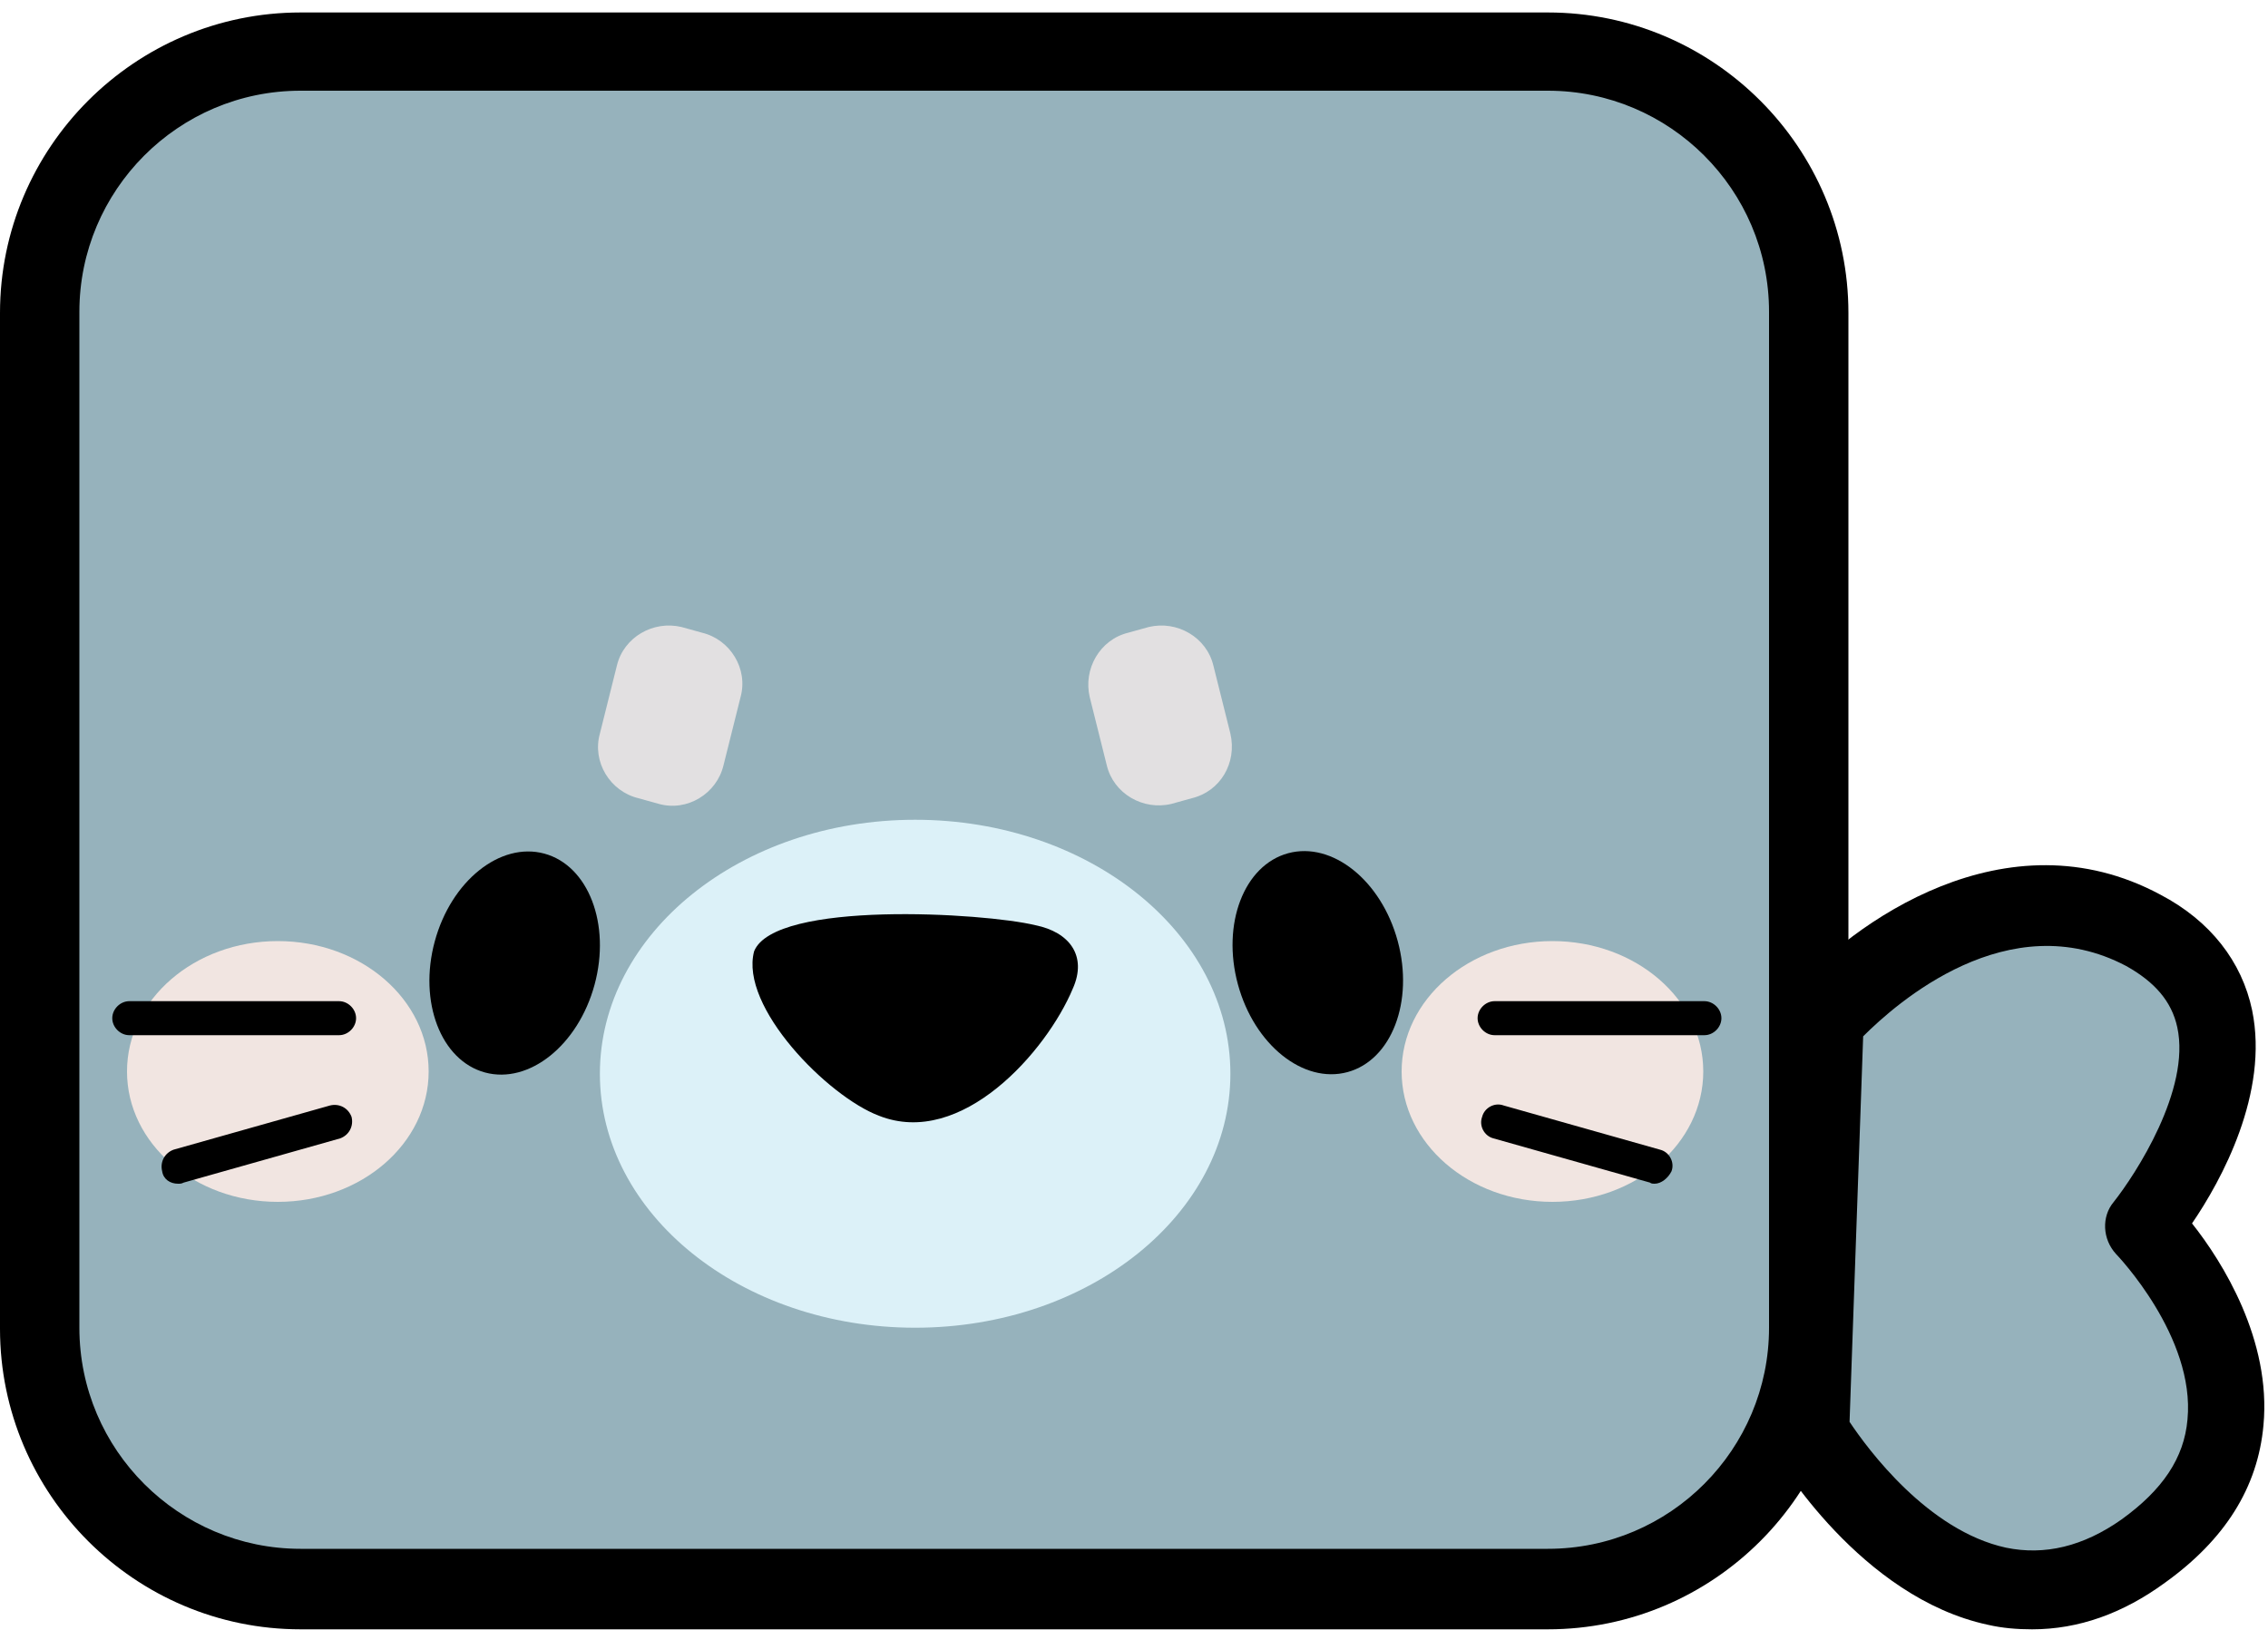
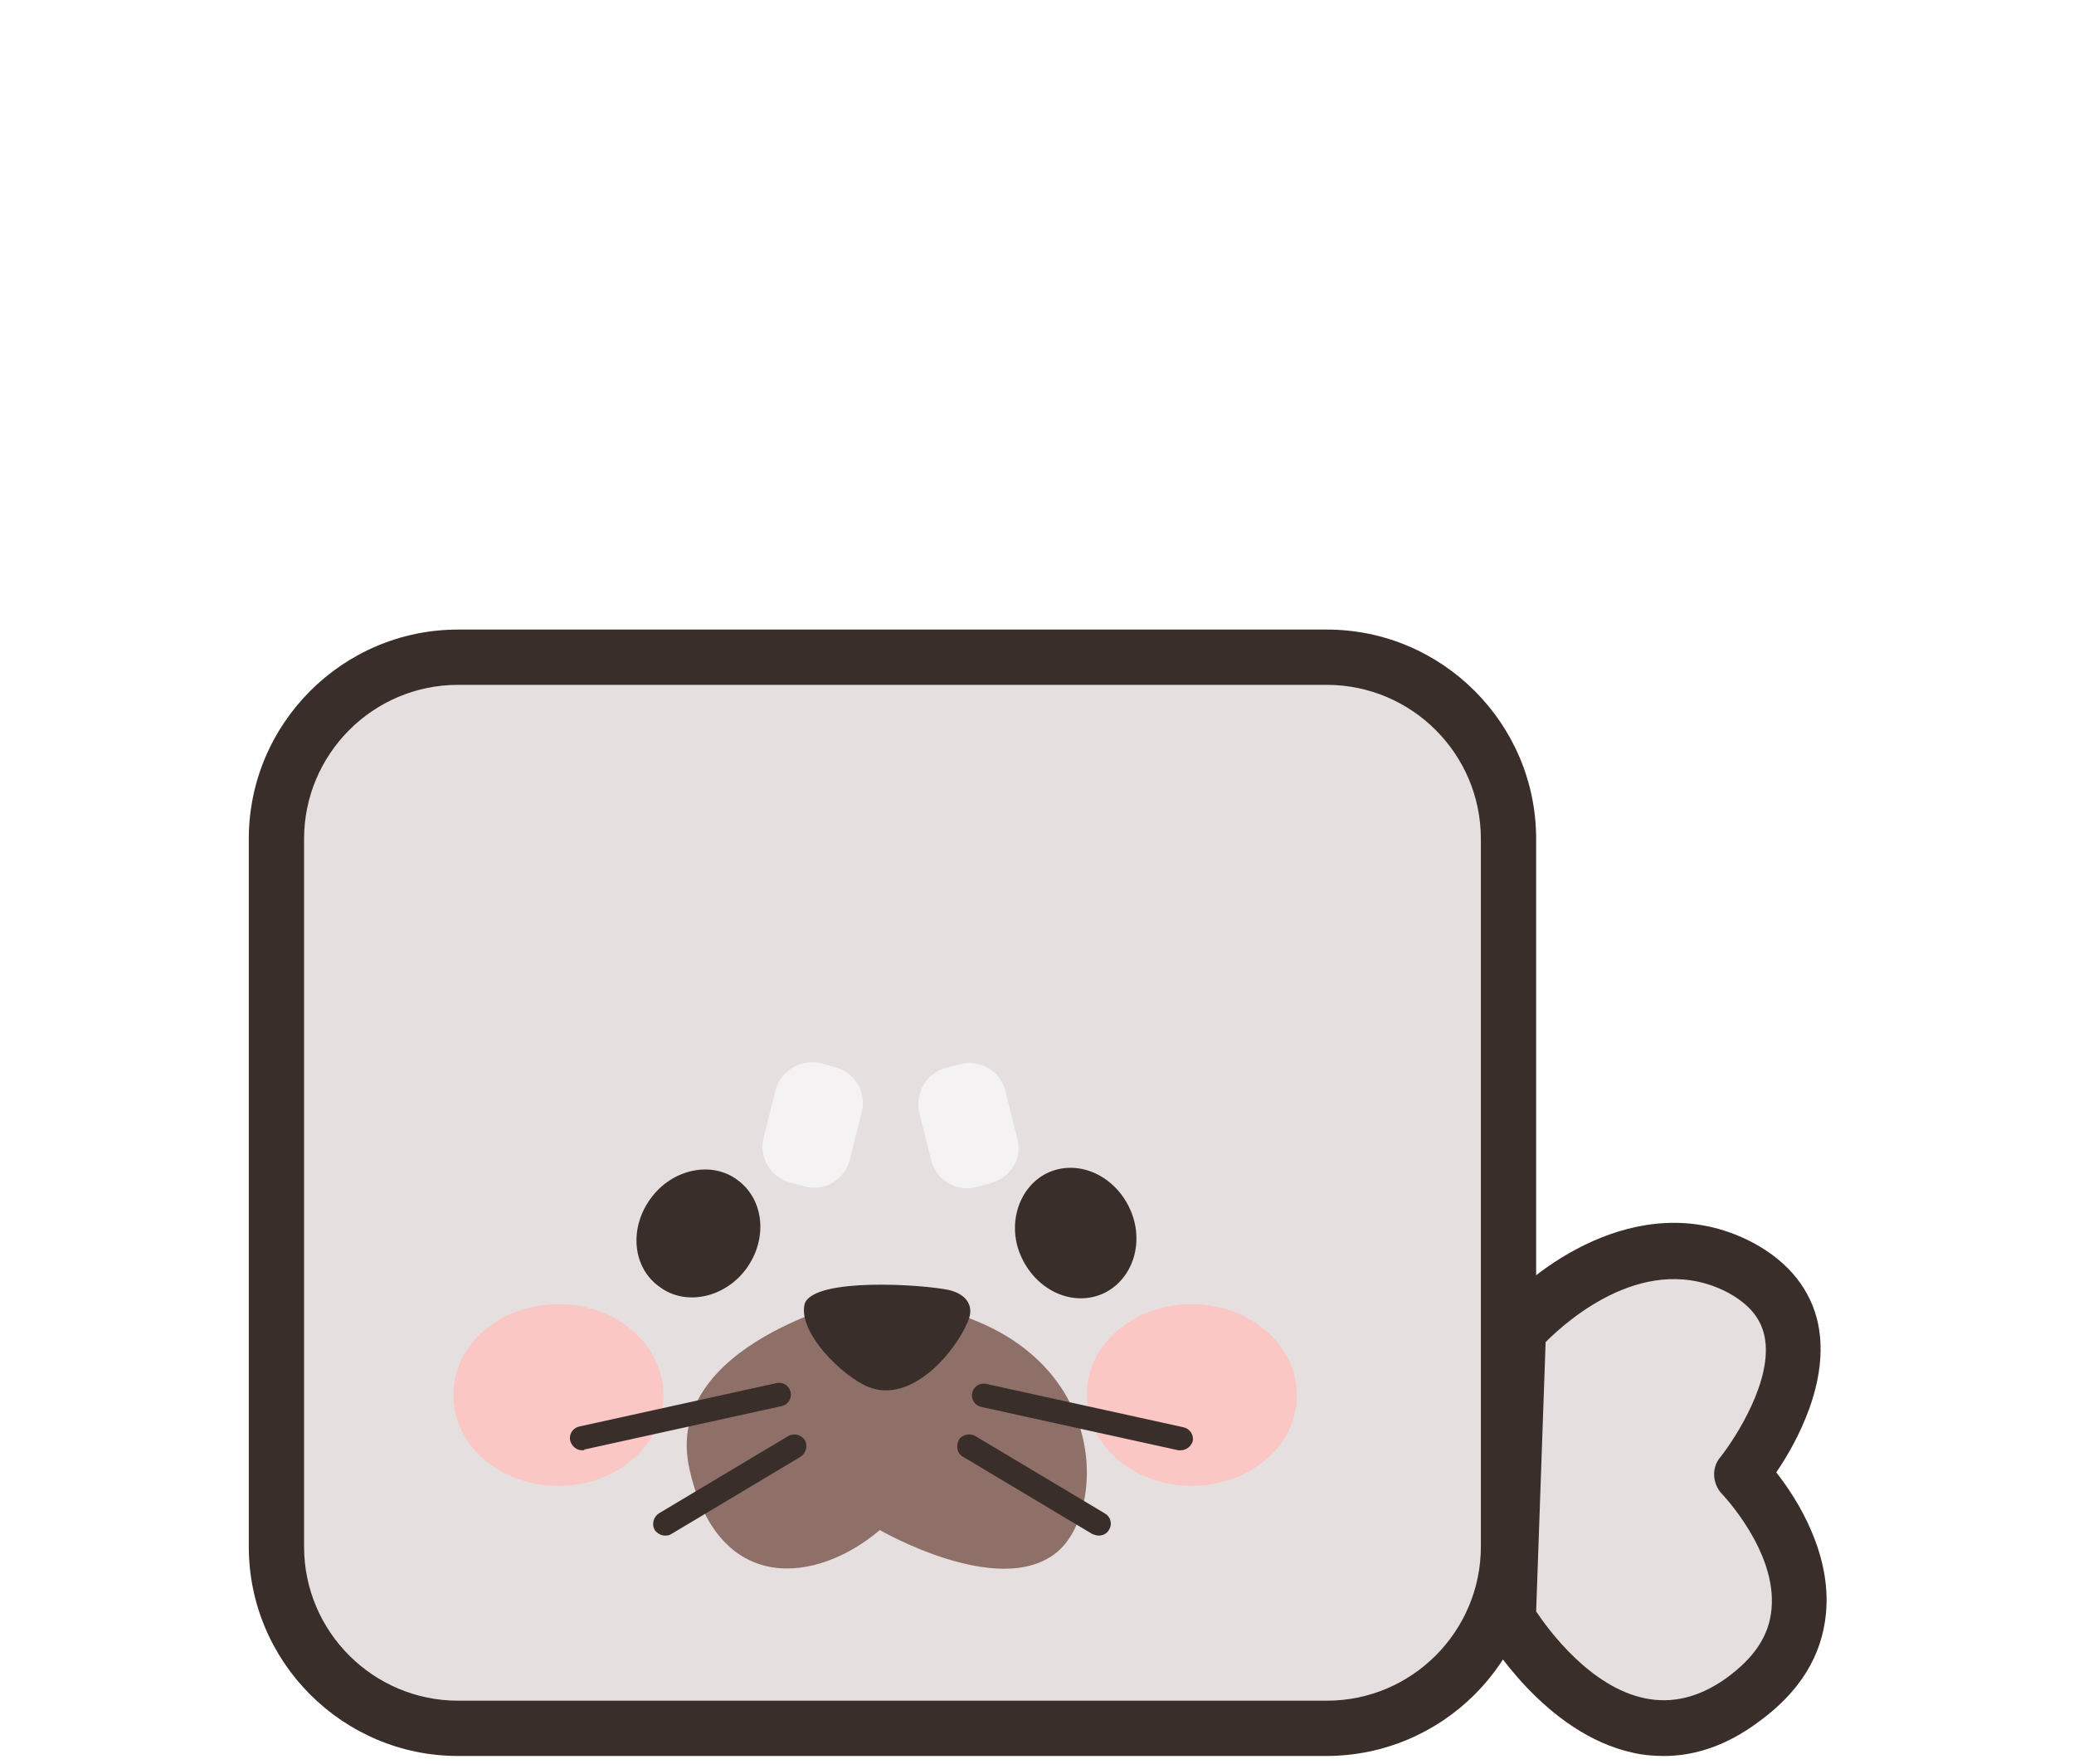
- <svg xmlns="http://www.w3.org/2000/svg" version="1.1" id="seal" x="0px" y="0px" viewBox="0 0 200 143.7" style="enable-background:new 0 0 200 143.7;" xml:space="preserve">
+ <svg xmlns="http://www.w3.org/2000/svg" version="1.1" id="sealIcon" x="0px" y="0px" viewBox="0 0 262.6 223.3" style="enable-background:new 0 0 262.6 223.3;" xml:space="preserve">
  <style type="text/css">
- 	.st0{fill:#96B2BC;}
- 	.st1{fill:#F1E5E1;}
- 	.st2{fill:#E2E0E1;}
- 	.st3{fill:#DCF1F8;}
+ 	.st0{fill:#E5E0DF;}
+ 	.st1{fill:#3A2E2A;}
+ 	.st2{fill:#FAC7C5;}
+ 	.st3{fill:#F4F2F3;}
+ 	.st4{fill:#8E7068;}
</style>
-   <g id="main">
-     <path id="main-color" class="st0" d="M136.5,140.2h-110c-12.7,0-23-10.3-23-23V27.6c0-12.7,10.3-23,23-23h110c12.7,0,23,10.3,23,23   v89.6C159.5,129.8,149.2,140.2,136.5,140.2z" />
-     <path id="main-stroke" d="M136.5,143.7h-110C11.9,143.7,0,131.8,0,117.2V27.6C0,13,11.9,1.1,26.5,1.1h110   C151.1,1.1,163,13,163,27.6v89.6C163,131.8,151.1,143.7,136.5,143.7z M26.5,8C15.7,8,7,16.8,7,27.5v89.6c0,10.8,8.8,19.5,19.5,19.5   h110c10.8,0,19.5-8.8,19.5-19.5V27.5C156,16.7,147.2,8,136.5,8H26.5L26.5,8z" />
+   <g id="sealIconMain">
+     <path class="st0" d="M167.9,218.8H58c-12.7,0-23-10.3-23-23v-89.6c0-12.7,10.3-23,23-23h110c12.7,0,23,10.3,23,23v89.6   C191,208.5,180.7,218.8,167.9,218.8z" />
+     <path class="st1" d="M167.9,222.3H58c-14.6,0-26.5-11.9-26.5-26.5v-89.6c0-14.6,11.9-26.5,26.5-26.5h110   c14.6,0,26.5,11.9,26.5,26.5v89.6C194.5,210.4,182.6,222.3,167.9,222.3z M58,86.7c-10.8,0-19.5,8.8-19.5,19.5v89.6   c0,10.8,8.8,19.5,19.5,19.5h110c10.8,0,19.5-8.8,19.5-19.5v-89.6c0-10.8-8.8-19.5-19.5-19.5H58L58,86.7z" />
  </g>
-   <g id="tail">
-     <path id="tail-color" class="st0" d="M160.8,89.8c0,0,13.5-15.6,28.3-7.8s0,26.1,0,26.1s16.5,17,0,28.7s-29.6-10.5-29.6-10.5   L160.8,89.8L160.8,89.8z" />
-     <path id="tail-stroke" d="M179.2,143.7c-1.3,0-2.6-0.1-3.9-0.4c-11.2-2.4-18.5-14.6-18.8-15.2c-0.3-0.6-0.5-1.2-0.5-1.9l1.2-36.5   c0-0.8,0.3-1.6,0.8-2.2c5.3-6.1,18.9-15.9,32.5-8.6c4.4,2.3,7.2,5.9,8.1,10.2c1.5,7.3-2.7,15-5.3,18.8c2.7,3.4,7,10.3,6.3,17.8   c-0.5,5.5-3.4,10.1-8.7,13.9C187.2,142.3,183.3,143.7,179.2,143.7z M163.1,125.4c1.6,2.4,6.9,9.6,13.8,11.1   c3.4,0.7,6.8-0.1,10.2-2.5c3.6-2.6,5.5-5.4,5.8-8.8c0.7-7.3-6.2-14.5-6.3-14.6c-1.2-1.3-1.3-3.3-0.2-4.6c1.9-2.4,6.8-9.9,5.6-15.4   c-0.5-2.3-2-4-4.5-5.4c-10.4-5.5-20.3,3.3-23.2,6.2L163.1,125.4z" />
+   <g id="sealIconTail">
+     <path class="st0" d="M192.2,168.4c0,0,13.5-15.6,28.3-7.8c14.8,7.8,0,26.1,0,26.1s16.5,17,0,28.7C203.9,227.1,191,205,191,205   L192.2,168.4L192.2,168.4z" />
+     <path class="st1" d="M210.7,222.3c-1.3,0-2.6-0.1-3.9-0.4c-11.2-2.4-18.5-14.6-18.8-15.2c-0.3-0.6-0.5-1.2-0.5-1.9l1.2-36.6   c0-0.8,0.3-1.6,0.9-2.2c5.3-6.1,18.9-15.9,32.5-8.6c4.4,2.4,7.2,5.9,8.1,10.2c1.5,7.3-2.7,15-5.3,18.8c2.7,3.4,7,10.3,6.3,17.8   c-0.5,5.5-3.4,10.1-8.7,13.9C218.7,220.9,214.7,222.3,210.7,222.3L210.7,222.3z M194.5,204c1.6,2.4,6.9,9.6,13.8,11   c3.4,0.7,6.8-0.1,10.2-2.5c3.6-2.6,5.5-5.4,5.8-8.8c0.7-7.3-6.2-14.5-6.3-14.6c-1.2-1.3-1.3-3.3-0.2-4.6c1.9-2.4,6.8-9.9,5.6-15.4   c-0.5-2.3-2-4-4.5-5.4c-10.3-5.5-20.3,3.3-23.2,6.2L194.5,204L194.5,204z" />
  </g>
-   <g id="face">
-     <ellipse id="r-cheek" class="st1" cx="24.5" cy="94.5" rx="13.3" ry="11.5" />
-     <path id="r-brow" class="st2" d="M60.1,55.3l1.8,0.5c2.5,0.6,4.1,3.2,3.4,5.7l-1.5,6c-0.6,2.5-3.2,4.1-5.7,3.4l-1.8-0.5   c-2.5-0.6-4.1-3.2-3.4-5.7l1.5-6C55,56.2,57.6,54.7,60.1,55.3z" />
-     <ellipse id="l-cheek" class="st1" cx="136.9" cy="94.5" rx="13.3" ry="11.5" />
-     <path id="l-brow" class="st2" d="M105.1,70.4l-1.8,0.5c-2.5,0.6-5.1-0.9-5.7-3.4l-1.5-6c-0.6-2.5,0.9-5.1,3.4-5.7l1.8-0.5   c2.5-0.6,5.1,0.9,5.7,3.4l1.5,6C109.1,67.3,107.6,69.8,105.1,70.4z" />
-   </g>
-   <g id="nose">
-     <ellipse id="nose-bg" class="st3" cx="80.7" cy="94.7" rx="27.8" ry="22.4" />
-     <path id="nose-main" d="M66.5,83.9c1.8-4.5,20.3-3.4,24.8-2.3c3,0.6,4.6,2.7,3.3,5.6c-2.3,5.5-9.8,14.1-17.1,11.2   C73,96.7,65.2,88.8,66.5,83.9L66.5,83.9L66.5,83.9z" />
-   </g>
-   <g id="eyes">
-     <ellipse id="r-eye" transform="matrix(0.2617 -0.9652 0.9652 0.2617 -48.4421 106.5388)" cx="45.4" cy="84.9" rx="10" ry="7.3" />
-     <ellipse id="l-eye" transform="matrix(0.9652 -0.2617 0.2617 0.9652 -18.1664 33.368)" cx="116.2" cy="84.9" rx="7.3" ry="10" />
-   </g>
-   <g id="whiskers">
-     <path id="l-whiskers" d="M15.7,104.4c-0.7,0-1.3-0.4-1.4-1.1c-0.2-0.8,0.2-1.6,1-1.9l13.8-3.9c0.8-0.2,1.6,0.2,1.9,1   c0.2,0.8-0.2,1.6-1,1.9l-13.8,3.9C16,104.4,15.9,104.4,15.7,104.4z M31.4,89.8c0-0.8-0.7-1.5-1.5-1.5H11.4c-0.8,0-1.5,0.7-1.5,1.5   s0.7,1.5,1.5,1.5h18.5C30.7,91.3,31.4,90.6,31.4,89.8z" />
-     <path id="r-whiskers" d="M145.9,104.4c-0.1,0-0.3,0-0.4-0.1l-13.8-3.9c-0.8-0.2-1.3-1.1-1-1.9c0.2-0.8,1.1-1.3,1.9-1l13.8,3.9   c0.8,0.2,1.3,1.1,1,1.9C147.1,103.9,146.5,104.4,145.9,104.4z M151.8,89.8c0-0.8-0.7-1.5-1.5-1.5h-18.5c-0.8,0-1.5,0.7-1.5,1.5   s0.7,1.5,1.5,1.5h18.5C151.1,91.3,151.8,90.6,151.8,89.8z" />
-   </g>
+   <path id="sealIconCheeks" class="st2" d="M70.7,165.1c7.3,0,13.3,5.1,13.3,11.5s-5.9,11.5-13.3,11.5s-13.3-5.1-13.3-11.5  S63.3,165.1,70.7,165.1z M150.9,165.1c7.3,0,13.3,5.1,13.3,11.5s-5.9,11.5-13.3,11.5s-13.3-5.1-13.3-11.5S143.5,165.1,150.9,165.1z" />
+   <path id="sealIconEyeBrows" class="st3" d="M103.9,134.6l1.8,0.5c2.5,0.6,4.1,3.2,3.4,5.7l-1.5,6c-0.6,2.5-3.2,4.1-5.7,3.4l-1.8-0.5  c-2.5-0.6-4.1-3.2-3.4-5.7l1.5-6C98.8,135.6,101.4,134,103.9,134.6z M125.4,149.8l-1.8,0.5c-2.5,0.6-5.1-0.9-5.7-3.4l-1.5-6  c-0.6-2.5,0.9-5.1,3.4-5.7l1.8-0.5c2.5-0.6,5.1,0.9,5.7,3.4l1.5,6C129.5,146.6,128,149.1,125.4,149.8z" />
+   <path id="sealIconNoseColor" class="st4" d="M109,164.4c0,0-25.3,5.6-21.7,21.6s16.1,14.5,24.1,7.7c0,0,15,8.7,22.3,2.9  C140.9,191,141,165.5,109,164.4L109,164.4z" />
+   <path id="sealIconNose" class="st1" d="M101.9,165c1.3-3.3,14.9-2.4,18.2-1.7c2.2,0.5,3.4,2,2.4,4.1c-1.7,4-7.2,10.3-12.5,8.2  C106.7,174.3,100.9,168.6,101.9,165L101.9,165z" />
+   <path id="sealIconEyes" class="st1" d="M82.4,151.7c2.7-3.7,7.7-4.8,11-2.3c3.4,2.5,3.8,7.5,1.1,11.2c-2.7,3.7-7.7,4.8-11,2.3  C80.1,160.5,79.6,155.5,82.4,151.7z M132.6,148.5c3.8-1.8,8.4,0.2,10.4,4.4c2,4.2,0.5,9-3.2,10.8c-3.8,1.8-8.4-0.2-10.4-4.4  C127.4,155.2,128.9,150.3,132.6,148.5z" />
+   <path id="sealIconWhiskers" class="st1" d="M73.7,183.6c-0.7,0-1.3-0.5-1.5-1.2c-0.2-0.8,0.3-1.6,1.1-1.8l25-5.5  c0.8-0.2,1.6,0.3,1.8,1.1s-0.3,1.6-1.1,1.8l-25,5.5C74,183.6,73.9,183.6,73.7,183.6L73.7,183.6z M84.2,194.4c-0.5,0-1-0.3-1.3-0.7  c-0.4-0.7-0.2-1.6,0.5-2.1l16.4-9.8c0.7-0.4,1.6-0.2,2.1,0.5c0.4,0.7,0.2,1.6-0.5,2.1l-16.4,9.8C84.7,194.4,84.4,194.4,84.2,194.4  L84.2,194.4z M149.5,183.6c-0.1,0-0.2,0-0.3,0l-25-5.5c-0.8-0.2-1.3-1-1.1-1.8s1-1.3,1.8-1.1l25,5.5c0.8,0.2,1.3,1,1.1,1.8  C150.8,183.1,150.2,183.6,149.5,183.6L149.5,183.6z M139.1,194.4c-0.3,0-0.5-0.1-0.8-0.2l-16.4-9.8c-0.7-0.4-0.9-1.3-0.5-2.1  c0.4-0.7,1.4-0.9,2.1-0.5l16.4,9.8c0.7,0.4,1,1.3,0.5,2.1C140.1,194.2,139.6,194.4,139.1,194.4L139.1,194.4z" />
</svg>
